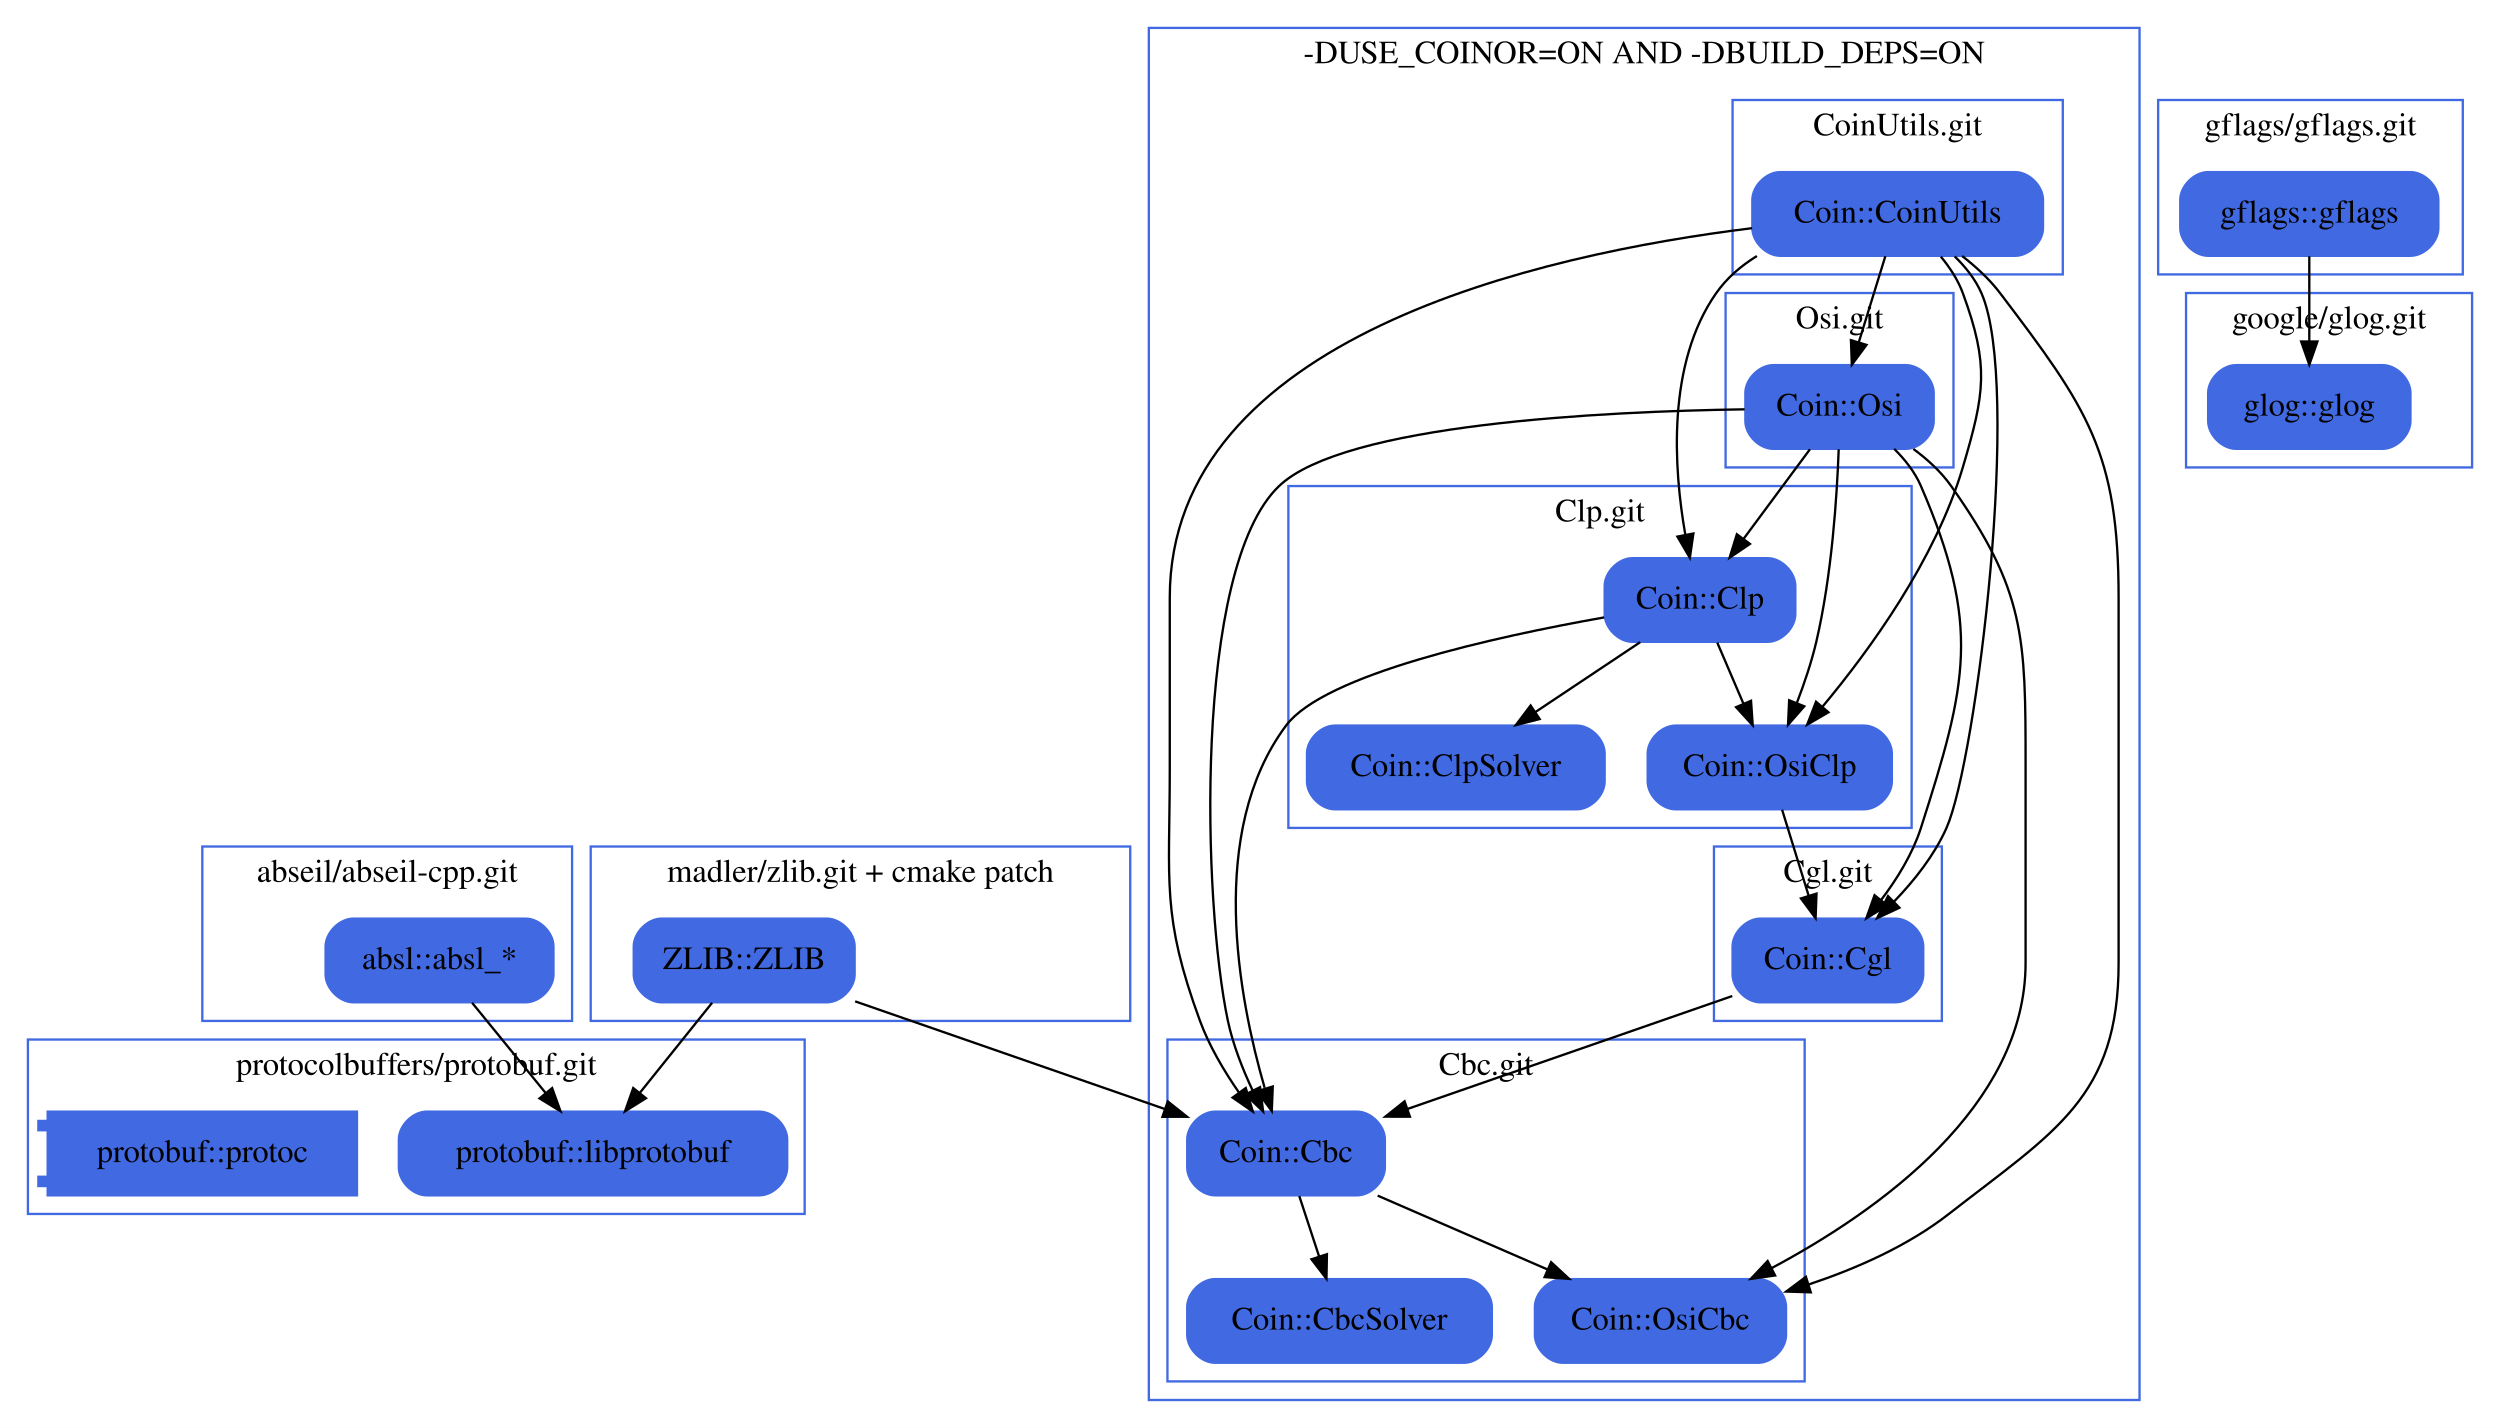
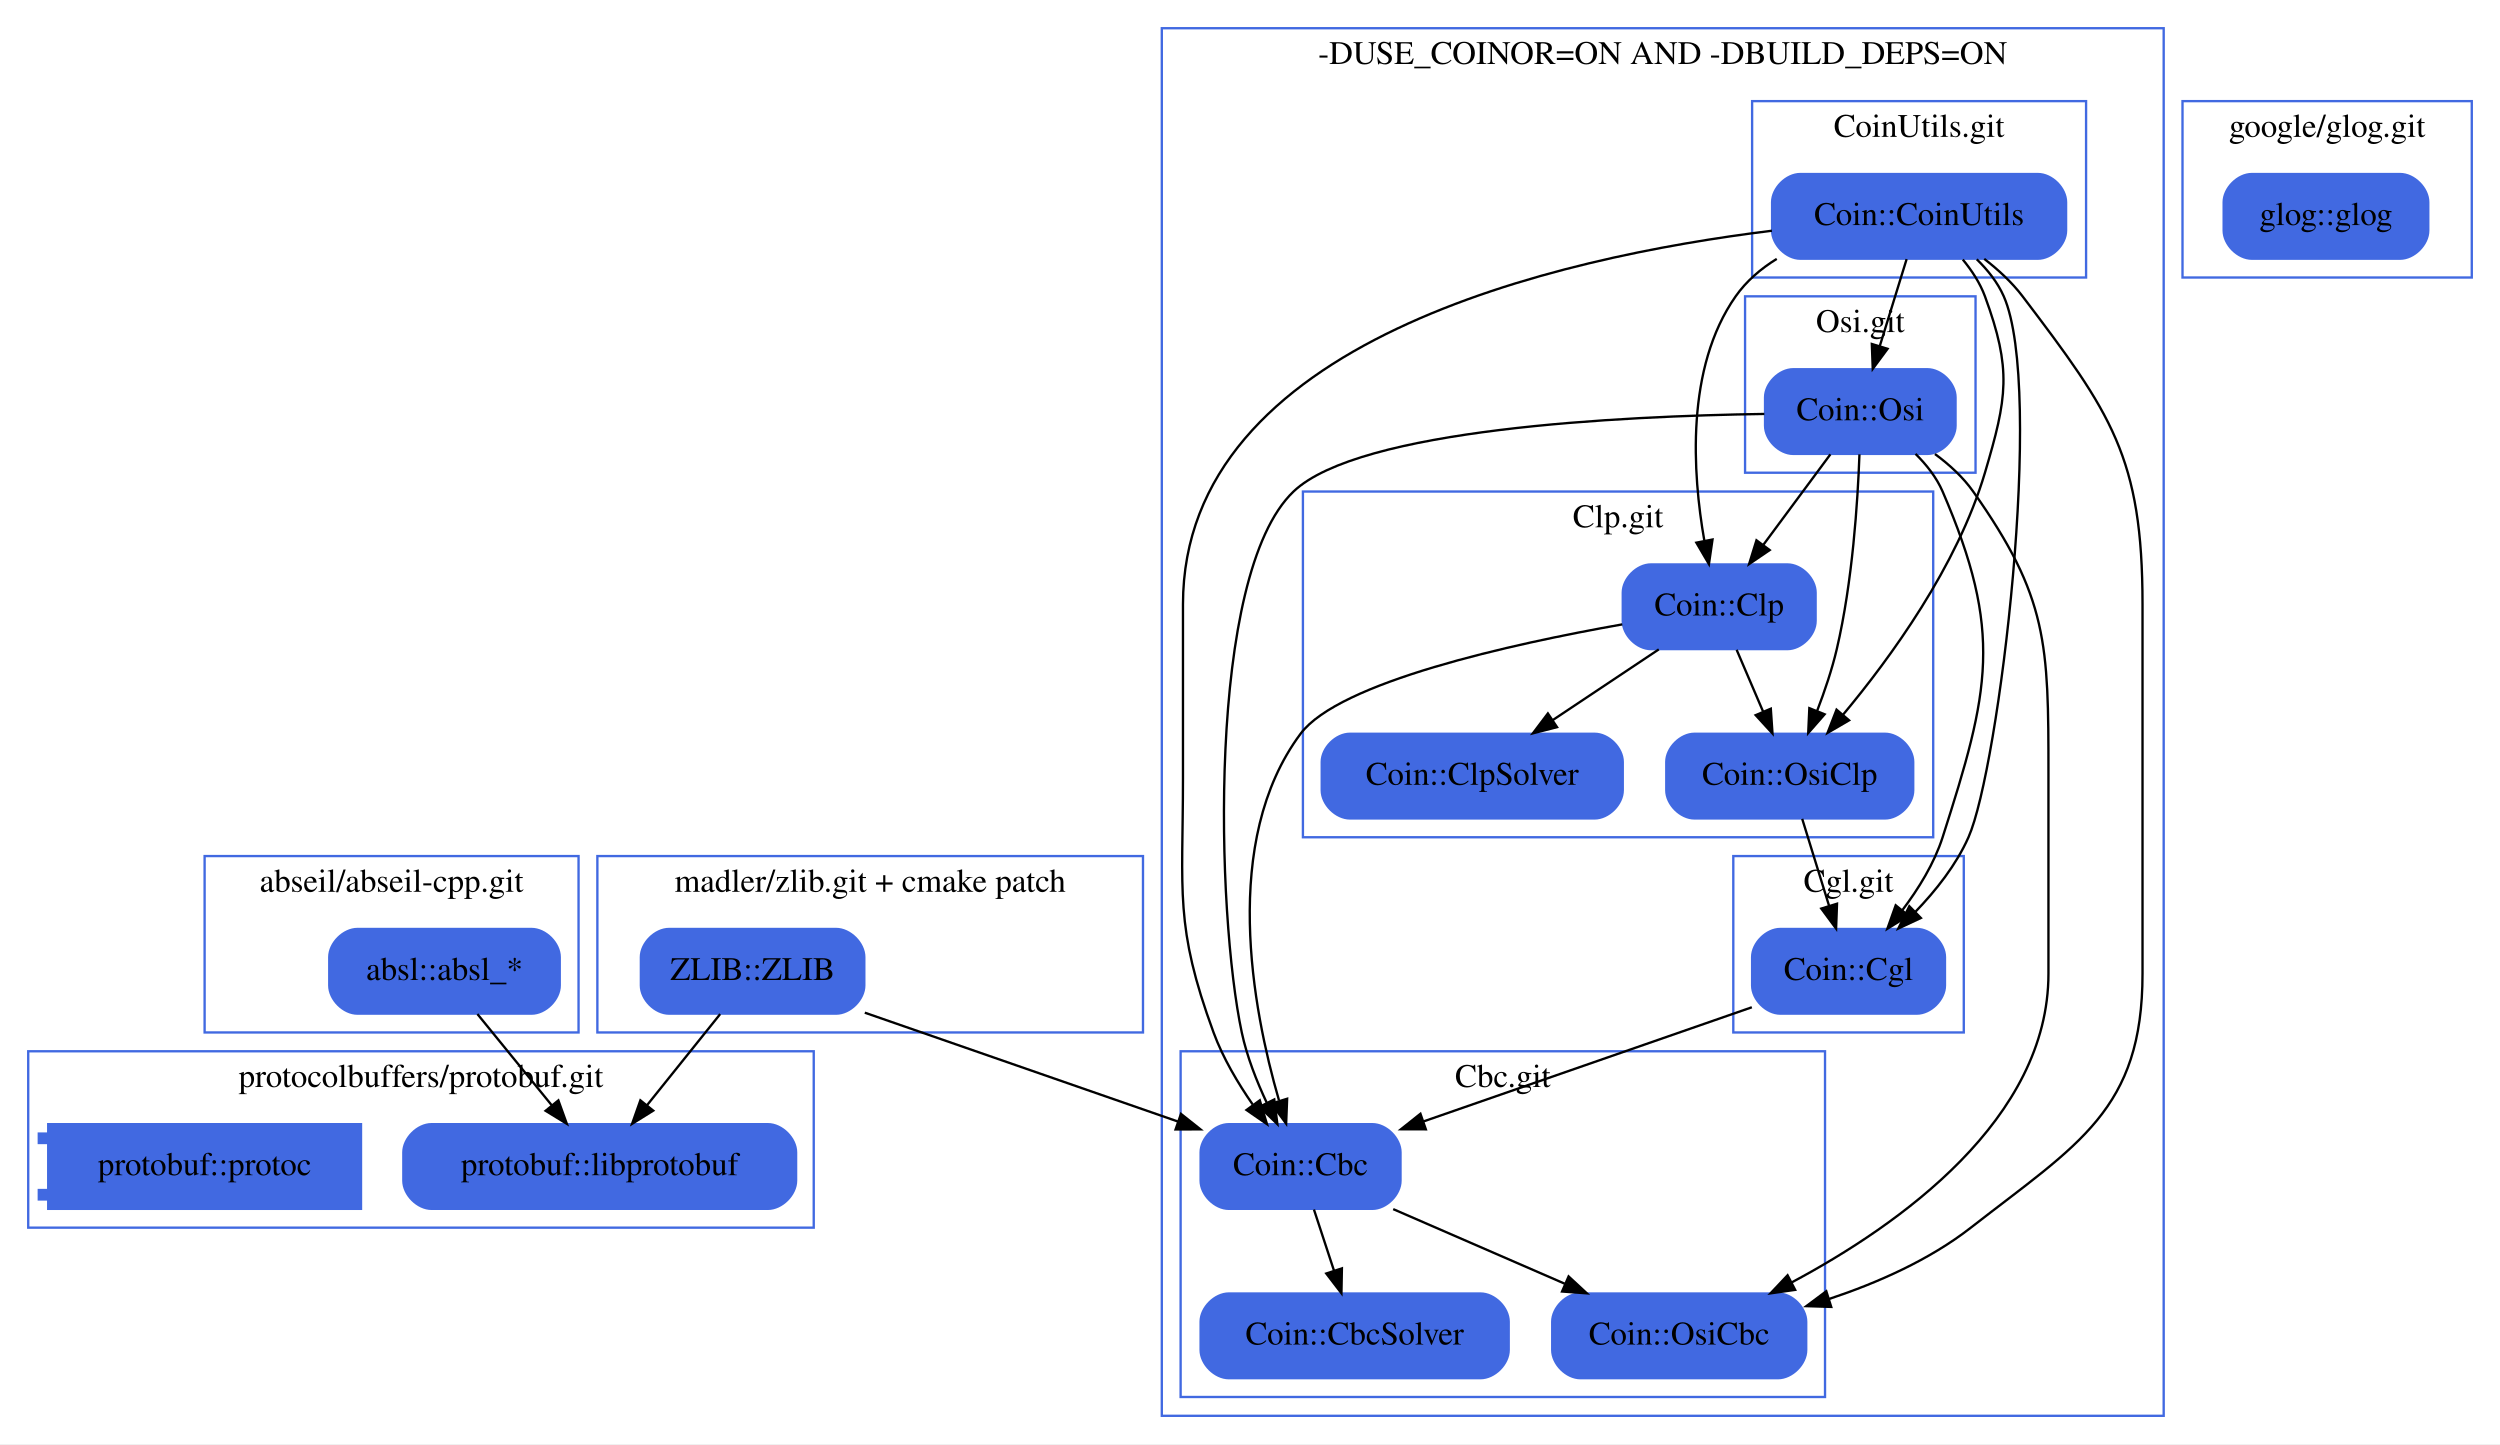
- <svg xmlns="http://www.w3.org/2000/svg" width="1075pt" height="614pt" viewBox="0.00 0.00 1075.00 614.00">
+ <svg xmlns="http://www.w3.org/2000/svg" width="1063pt" height="614pt" viewBox="0.00 0.00 1063.00 614.00">
  <g id="graph0" class="graph" transform="scale(1 1) rotate(0) translate(4 610)">
-     <polygon fill="white" stroke="transparent" points="-4,4 -4,-610 1071,-610 1071,4 -4,4" />
+     <polygon fill="white" stroke="transparent" points="-4,4 -4,-610 1059,-610 1059,4 -4,4" />
    <g id="clust1" class="cluster">
      <polygon fill="none" stroke="royalblue" points="250,-171 250,-246 482,-246 482,-171 250,-171" />
      <text text-anchor="middle" x="366" y="-230.8" font-family="Times,serif" font-size="14.00">madler/zlib.git + cmake patch</text>
    </g>
    <g id="clust2" class="cluster">
      <polygon fill="none" stroke="royalblue" points="83,-171 83,-246 242,-246 242,-171 83,-171" />
      <text text-anchor="middle" x="162.5" y="-230.8" font-family="Times,serif" font-size="14.00">abseil/abseil-cpp.git</text>
    </g>
    <g id="clust3" class="cluster">
-       <polygon fill="none" stroke="royalblue" points="924,-492 924,-567 1055,-567 1055,-492 924,-492" />
-       <text text-anchor="middle" x="989.5" y="-551.8" font-family="Times,serif" font-size="14.00">gflags/gflags.git</text>
+       <polygon fill="none" stroke="royalblue" points="924,-492 924,-567 1047,-567 1047,-492 924,-492" />
+       <text text-anchor="middle" x="985.5" y="-551.8" font-family="Times,serif" font-size="14.00">google/glog.git</text>
    </g>
    <g id="clust4" class="cluster">
-       <polygon fill="none" stroke="royalblue" points="936,-409 936,-484 1059,-484 1059,-409 936,-409" />
-       <text text-anchor="middle" x="997.5" y="-468.8" font-family="Times,serif" font-size="14.00">google/glog.git</text>
-     </g>
-     <g id="clust5" class="cluster">
      <polygon fill="none" stroke="royalblue" points="8,-88 8,-163 342,-163 342,-88 8,-88" />
      <text text-anchor="middle" x="175" y="-147.8" font-family="Times,serif" font-size="14.00">protocolbuffers/protobuf.git</text>
    </g>
-     <g id="clust6" class="cluster">
+     <g id="clust5" class="cluster">
      <polygon fill="none" stroke="royalblue" points="490,-8 490,-598 916,-598 916,-8 490,-8" />
      <text text-anchor="middle" x="703" y="-582.8" font-family="Times,serif" font-size="14.00">-DUSE_COINOR=ON AND -DBUILD_DEPS=ON</text>
    </g>
-     <g id="clust7" class="cluster">
+     <g id="clust6" class="cluster">
      <polygon fill="none" stroke="royalblue" points="741,-492 741,-567 883,-567 883,-492 741,-492" />
      <text text-anchor="middle" x="812" y="-551.8" font-family="Times,serif" font-size="14.00">CoinUtils.git</text>
    </g>
-     <g id="clust8" class="cluster">
+     <g id="clust7" class="cluster">
      <polygon fill="none" stroke="royalblue" points="738,-409 738,-484 836,-484 836,-409 738,-409" />
      <text text-anchor="middle" x="787" y="-468.8" font-family="Times,serif" font-size="14.00">Osi.git</text>
    </g>
-     <g id="clust9" class="cluster">
+     <g id="clust8" class="cluster">
      <polygon fill="none" stroke="royalblue" points="550,-254 550,-401 818,-401 818,-254 550,-254" />
      <text text-anchor="middle" x="684" y="-385.8" font-family="Times,serif" font-size="14.00">Clp.git</text>
    </g>
-     <g id="clust10" class="cluster">
+     <g id="clust9" class="cluster">
      <polygon fill="none" stroke="royalblue" points="733,-171 733,-246 831,-246 831,-171 733,-171" />
      <text text-anchor="middle" x="782" y="-230.8" font-family="Times,serif" font-size="14.00">Cgl.git</text>
    </g>
-     <g id="clust11" class="cluster">
+     <g id="clust10" class="cluster">
      <polygon fill="none" stroke="royalblue" points="498,-16 498,-163 772,-163 772,-16 498,-16" />
      <text text-anchor="middle" x="635" y="-147.8" font-family="Times,serif" font-size="14.00">Cbc.git</text>
    </g>
    <g id="node1" class="node">
      <path fill="royalblue" stroke="royalblue" d="M351.5,-215C351.5,-215 280.5,-215 280.5,-215 274.5,-215 268.5,-209 268.5,-203 268.5,-203 268.5,-191 268.5,-191 268.5,-185 274.5,-179 280.5,-179 280.5,-179 351.5,-179 351.5,-179 357.5,-179 363.5,-185 363.5,-191 363.5,-191 363.5,-203 363.5,-203 363.5,-209 357.5,-215 351.5,-215" />
      <text text-anchor="middle" x="316" y="-193.3" font-family="Times,serif" font-size="14.00">ZLIB::ZLIB</text>
    </g>
-     <g id="node5" class="node">
+     <g id="node4" class="node">
      <path fill="royalblue" stroke="royalblue" d="M322.5,-132C322.5,-132 179.5,-132 179.5,-132 173.5,-132 167.5,-126 167.5,-120 167.5,-120 167.5,-108 167.5,-108 167.5,-102 173.5,-96 179.5,-96 179.5,-96 322.5,-96 322.5,-96 328.5,-96 334.5,-102 334.5,-108 334.5,-108 334.5,-120 334.5,-120 334.5,-126 328.5,-132 322.5,-132" />
      <text text-anchor="middle" x="251" y="-110.3" font-family="Times,serif" font-size="14.00">protobuf::libprotobuf</text>
    </g>
    <g id="edge19" class="edge">
      <path fill="none" stroke="black" d="M302.22,-178.82C293.17,-167.55 281.18,-152.61 271.08,-140.02" />
      <polygon fill="black" stroke="black" points="273.75,-137.76 264.76,-132.15 268.29,-142.14 273.75,-137.76" />
    </g>
-     <g id="node13" class="node">
+     <g id="node12" class="node">
      <path fill="royalblue" stroke="royalblue" d="M579.5,-132C579.5,-132 518.5,-132 518.5,-132 512.5,-132 506.5,-126 506.5,-120 506.5,-120 506.5,-108 506.5,-108 506.5,-102 512.5,-96 518.5,-96 518.5,-96 579.5,-96 579.5,-96 585.5,-96 591.5,-102 591.5,-108 591.5,-108 591.5,-120 591.5,-120 591.5,-126 585.5,-132 579.5,-132" />
      <text text-anchor="middle" x="549" y="-110.3" font-family="Times,serif" font-size="14.00">Coin::Cbc</text>
    </g>
    <g id="edge20" class="edge">
      <path fill="none" stroke="black" d="M363.71,-179.41C402.46,-165.94 457.02,-146.98 496.9,-133.11" />
      <polygon fill="black" stroke="black" points="498.15,-136.38 506.44,-129.79 495.85,-129.77 498.15,-136.38" />
    </g>
    <g id="node2" class="node">
      <path fill="royalblue" stroke="royalblue" d="M222,-215C222,-215 148,-215 148,-215 142,-215 136,-209 136,-203 136,-203 136,-191 136,-191 136,-185 142,-179 148,-179 148,-179 222,-179 222,-179 228,-179 234,-185 234,-191 234,-191 234,-203 234,-203 234,-209 228,-215 222,-215" />
      <text text-anchor="middle" x="185" y="-193.3" font-family="Times,serif" font-size="14.00">absl::absl_*</text>
    </g>
    <g id="edge21" class="edge">
      <path fill="none" stroke="black" d="M199,-178.82C208.18,-167.55 220.35,-152.61 230.61,-140.02" />
      <polygon fill="black" stroke="black" points="233.42,-142.12 237.02,-132.15 227.99,-137.69 233.42,-142.12" />
    </g>
    <g id="node3" class="node">
-       <path fill="royalblue" stroke="royalblue" d="M1032.5,-536C1032.5,-536 945.5,-536 945.5,-536 939.5,-536 933.5,-530 933.5,-524 933.5,-524 933.5,-512 933.5,-512 933.5,-506 939.5,-500 945.5,-500 945.5,-500 1032.5,-500 1032.5,-500 1038.5,-500 1044.5,-506 1044.5,-512 1044.5,-512 1044.5,-524 1044.5,-524 1044.5,-530 1038.5,-536 1032.5,-536" />
-       <text text-anchor="middle" x="989" y="-514.3" font-family="Times,serif" font-size="14.00">gflags::gflags</text>
+       <path fill="royalblue" stroke="royalblue" d="M1016.5,-536C1016.5,-536 953.5,-536 953.5,-536 947.5,-536 941.5,-530 941.5,-524 941.5,-524 941.5,-512 941.5,-512 941.5,-506 947.5,-500 953.5,-500 953.5,-500 1016.5,-500 1016.5,-500 1022.5,-500 1028.5,-506 1028.5,-512 1028.5,-512 1028.5,-524 1028.5,-524 1028.5,-530 1022.5,-536 1016.5,-536" />
+       <text text-anchor="middle" x="985" y="-514.3" font-family="Times,serif" font-size="14.00">glog::glog</text>
    </g>
-     <g id="node4" class="node">
-       <path fill="royalblue" stroke="royalblue" d="M1020.5,-453C1020.5,-453 957.5,-453 957.5,-453 951.5,-453 945.5,-447 945.5,-441 945.5,-441 945.5,-429 945.5,-429 945.5,-423 951.5,-417 957.5,-417 957.5,-417 1020.5,-417 1020.5,-417 1026.5,-417 1032.5,-423 1032.5,-429 1032.5,-429 1032.5,-441 1032.5,-441 1032.5,-447 1026.5,-453 1020.5,-453" />
-       <text text-anchor="middle" x="989" y="-431.3" font-family="Times,serif" font-size="14.00">glog::glog</text>
-     </g>
-     <g id="edge22" class="edge">
-       <path fill="none" stroke="black" d="M989,-499.82C989,-489.19 989,-475.31 989,-463.2" />
-       <polygon fill="black" stroke="black" points="992.5,-463.15 989,-453.15 985.5,-463.15 992.5,-463.15" />
-     </g>
-     <g id="node6" class="node">
+     <g id="node5" class="node">
      <polygon fill="royalblue" stroke="royalblue" points="149.5,-132 16.5,-132 16.5,-128 12.5,-128 12.5,-124 16.5,-124 16.5,-104 12.5,-104 12.5,-100 16.5,-100 16.5,-96 149.5,-96 149.5,-132" />
      <polyline fill="none" stroke="royalblue" points="16.5,-128 20.5,-128 20.5,-124 16.5,-124 " />
      <polyline fill="none" stroke="royalblue" points="16.5,-104 20.5,-104 20.5,-100 16.5,-100 " />
      <text text-anchor="middle" x="83" y="-110.3" font-family="Times,serif" font-size="14.00">protobuf::protoc</text>
    </g>
-     <g id="node7" class="node">
+     <g id="node6" class="node">
      <path fill="royalblue" stroke="royalblue" d="M862.5,-536C862.5,-536 761.5,-536 761.5,-536 755.5,-536 749.5,-530 749.5,-524 749.5,-524 749.5,-512 749.5,-512 749.5,-506 755.5,-500 761.5,-500 761.5,-500 862.5,-500 862.5,-500 868.5,-500 874.5,-506 874.5,-512 874.5,-512 874.5,-524 874.5,-524 874.5,-530 868.5,-536 862.5,-536" />
      <text text-anchor="middle" x="812" y="-514.3" font-family="Times,serif" font-size="14.00">Coin::CoinUtils</text>
    </g>
-     <g id="node8" class="node">
+     <g id="node7" class="node">
      <path fill="royalblue" stroke="royalblue" d="M815.5,-453C815.5,-453 758.5,-453 758.5,-453 752.5,-453 746.5,-447 746.5,-441 746.5,-441 746.5,-429 746.5,-429 746.5,-423 752.5,-417 758.5,-417 758.5,-417 815.5,-417 815.5,-417 821.5,-417 827.5,-423 827.5,-429 827.5,-429 827.5,-441 827.5,-441 827.5,-447 821.5,-453 815.5,-453" />
      <text text-anchor="middle" x="787" y="-431.3" font-family="Times,serif" font-size="14.00">Coin::Osi</text>
    </g>
    <g id="edge1" class="edge">
      <path fill="none" stroke="black" d="M806.7,-499.82C803.38,-489.08 799.04,-475.03 795.28,-462.84" />
      <polygon fill="black" stroke="black" points="798.59,-461.68 792.29,-453.15 791.9,-463.74 798.59,-461.68" />
    </g>
-     <g id="node9" class="node">
+     <g id="node8" class="node">
      <path fill="royalblue" stroke="royalblue" d="M756,-370C756,-370 698,-370 698,-370 692,-370 686,-364 686,-358 686,-358 686,-346 686,-346 686,-340 692,-334 698,-334 698,-334 756,-334 756,-334 762,-334 768,-340 768,-346 768,-346 768,-358 768,-358 768,-364 762,-370 756,-370" />
      <text text-anchor="middle" x="727" y="-348.3" font-family="Times,serif" font-size="14.00">Coin::Clp</text>
    </g>
    <g id="edge2" class="edge">
      <path fill="none" stroke="black" d="M751.47,-499.92C744.67,-495.72 738.56,-490.5 734,-484 712.65,-453.58 715.67,-408.73 720.67,-380.19" />
      <polygon fill="black" stroke="black" points="724.16,-380.6 722.64,-370.12 717.29,-379.26 724.16,-380.6" />
    </g>
-     <g id="node10" class="node">
+     <g id="node9" class="node">
      <path fill="royalblue" stroke="royalblue" d="M797.5,-298C797.5,-298 716.5,-298 716.5,-298 710.5,-298 704.5,-292 704.5,-286 704.5,-286 704.5,-274 704.5,-274 704.5,-268 710.5,-262 716.5,-262 716.5,-262 797.5,-262 797.5,-262 803.5,-262 809.5,-268 809.5,-274 809.5,-274 809.5,-286 809.5,-286 809.5,-292 803.5,-298 797.5,-298" />
      <text text-anchor="middle" x="757" y="-276.3" font-family="Times,serif" font-size="14.00">Coin::OsiClp</text>
    </g>
    <g id="edge4" class="edge">
      <path fill="none" stroke="black" d="M830.57,-499.65C834.42,-494.98 837.93,-489.64 840,-484 851.49,-452.71 849.46,-440.96 840,-409 828.25,-369.3 799.9,-330.35 779.61,-306.05" />
      <polygon fill="black" stroke="black" points="782.22,-303.72 773.07,-298.38 776.9,-308.26 782.22,-303.72" />
    </g>
-     <g id="node12" class="node">
+     <g id="node11" class="node">
      <path fill="royalblue" stroke="royalblue" d="M811,-215C811,-215 753,-215 753,-215 747,-215 741,-209 741,-203 741,-203 741,-191 741,-191 741,-185 747,-179 753,-179 753,-179 811,-179 811,-179 817,-179 823,-185 823,-191 823,-191 823,-203 823,-203 823,-209 817,-215 811,-215" />
      <text text-anchor="middle" x="782" y="-193.3" font-family="Times,serif" font-size="14.00">Coin::Cgl</text>
    </g>
    <g id="edge8" class="edge">
      <path fill="none" stroke="black" d="M836.52,-499.75C841.18,-495.2 845.41,-489.9 848,-484 865.43,-444.39 845.97,-283.24 833,-254 827.79,-242.26 819.14,-231.33 810.42,-222.3" />
      <polygon fill="black" stroke="black" points="812.75,-219.68 803.16,-215.18 807.85,-224.68 812.75,-219.68" />
    </g>
    <g id="edge11" class="edge">
      <path fill="none" stroke="black" d="M749.41,-511.89C658.07,-500.64 499,-464.96 499,-353 499,-353 499,-353 499,-279 499,-230.65 495.34,-216.38 512,-171 515.96,-160.22 522.35,-149.45 528.71,-140.27" />
      <polygon fill="black" stroke="black" points="531.67,-142.15 534.73,-132.01 526.01,-138.03 531.67,-142.15" />
    </g>
-     <g id="node14" class="node">
+     <g id="node13" class="node">
      <path fill="royalblue" stroke="royalblue" d="M752,-60C752,-60 668,-60 668,-60 662,-60 656,-54 656,-48 656,-48 656,-36 656,-36 656,-30 662,-24 668,-24 668,-24 752,-24 752,-24 758,-24 764,-30 764,-36 764,-36 764,-48 764,-48 764,-54 758,-60 752,-60" />
      <text text-anchor="middle" x="710" y="-38.3" font-family="Times,serif" font-size="14.00">Coin::OsiCbc</text>
    </g>
    <g id="edge15" class="edge">
      <path fill="none" stroke="black" d="M839.7,-499.93C845.65,-495.31 851.5,-489.93 856,-484 893.78,-434.23 907,-415.48 907,-353 907,-353 907,-353 907,-196 907,-138.06 879.69,-123.63 834,-88 816.46,-74.32 794.38,-64.55 773.73,-57.68" />
      <polygon fill="black" stroke="black" points="774.64,-54.3 764.05,-54.63 772.54,-60.97 774.64,-54.3" />
    </g>
    <g id="edge3" class="edge">
      <path fill="none" stroke="black" d="M774.28,-416.82C766,-405.65 755.07,-390.9 745.8,-378.38" />
      <polygon fill="black" stroke="black" points="748.47,-376.11 739.71,-370.15 742.85,-380.27 748.47,-376.11" />
    </g>
    <g id="edge5" class="edge">
      <path fill="none" stroke="black" d="M786.64,-416.79C785.91,-396.69 783.69,-362.54 777,-334 774.96,-325.29 771.84,-316.07 768.67,-307.81" />
      <polygon fill="black" stroke="black" points="771.83,-306.28 764.85,-298.31 765.33,-308.89 771.83,-306.28" />
    </g>
    <g id="edge9" class="edge">
      <path fill="none" stroke="black" d="M810.49,-417C815.16,-412.38 819.42,-406.98 822,-401 847.89,-341.01 841.94,-316.22 822,-254 818.43,-242.85 811.73,-232.03 804.82,-222.92" />
      <polygon fill="black" stroke="black" points="807.5,-220.67 798.5,-215.08 802.05,-225.06 807.5,-220.67" />
    </g>
    <g id="edge12" class="edge">
      <path fill="none" stroke="black" d="M746.2,-433.99C685.09,-433.08 573.95,-427.68 546,-401 508.86,-365.54 513.3,-221.22 524,-171 526.17,-160.8 530.35,-150.2 534.67,-141.01" />
      <polygon fill="black" stroke="black" points="537.82,-142.52 539.15,-132.01 531.56,-139.4 537.82,-142.52" />
    </g>
    <g id="edge16" class="edge">
      <path fill="none" stroke="black" d="M818.74,-416.95C824.85,-412.45 830.69,-407.11 835,-401 866.83,-355.9 867,-336.2 867,-281 867,-281 867,-281 867,-196 867,-134.27 803.98,-89.35 757.8,-64.71" />
      <polygon fill="black" stroke="black" points="759.3,-61.55 748.81,-60.06 756.08,-67.76 759.3,-61.55" />
    </g>
    <g id="edge6" class="edge">
      <path fill="none" stroke="black" d="M734.42,-333.7C737.79,-325.81 741.87,-316.3 745.62,-307.55" />
      <polygon fill="black" stroke="black" points="748.95,-308.67 749.67,-298.1 742.51,-305.92 748.95,-308.67" />
    </g>
-     <g id="node11" class="node">
+     <g id="node10" class="node">
      <path fill="royalblue" stroke="royalblue" d="M674,-298C674,-298 570,-298 570,-298 564,-298 558,-292 558,-286 558,-286 558,-274 558,-274 558,-268 564,-262 570,-262 570,-262 674,-262 674,-262 680,-262 686,-268 686,-274 686,-274 686,-286 686,-286 686,-292 680,-298 674,-298" />
      <text text-anchor="middle" x="622" y="-276.3" font-family="Times,serif" font-size="14.00">Coin::ClpSolver</text>
    </g>
    <g id="edge7" class="edge">
      <path fill="none" stroke="black" d="M701.31,-333.88C687.71,-324.81 670.83,-313.55 656.14,-303.76" />
      <polygon fill="black" stroke="black" points="658.05,-300.82 647.78,-298.19 654.16,-306.65 658.05,-300.82" />
    </g>
    <g id="edge13" class="edge">
      <path fill="none" stroke="black" d="M685.78,-344.51C638.5,-336.13 565.38,-319.97 549,-298 514.98,-252.37 528.57,-180.98 539.8,-142.23" />
      <polygon fill="black" stroke="black" points="543.29,-142.81 542.87,-132.22 536.59,-140.76 543.29,-142.81" />
    </g>
    <g id="edge10" class="edge">
      <path fill="none" stroke="black" d="M762.3,-261.82C765.62,-251.08 769.96,-237.03 773.72,-224.84" />
      <polygon fill="black" stroke="black" points="777.1,-225.74 776.71,-215.15 770.41,-223.68 777.1,-225.74" />
    </g>
    <g id="edge14" class="edge">
      <path fill="none" stroke="black" d="M740.88,-181.71C701.97,-168.18 643.41,-147.82 601.22,-133.15" />
      <polygon fill="black" stroke="black" points="602.27,-129.81 591.68,-129.84 599.97,-136.43 602.27,-129.81" />
    </g>
    <g id="edge17" class="edge">
      <path fill="none" stroke="black" d="M588.39,-95.88C610.39,-86.31 638.01,-74.3 661.36,-64.15" />
      <polygon fill="black" stroke="black" points="662.97,-67.27 670.74,-60.07 660.18,-60.85 662.97,-67.27" />
    </g>
-     <g id="node15" class="node">
+     <g id="node14" class="node">
      <path fill="royalblue" stroke="royalblue" d="M625.5,-60C625.5,-60 518.5,-60 518.5,-60 512.5,-60 506.5,-54 506.5,-48 506.5,-48 506.5,-36 506.5,-36 506.5,-30 512.5,-24 518.5,-24 518.5,-24 625.5,-24 625.5,-24 631.5,-24 637.5,-30 637.5,-36 637.5,-36 637.5,-48 637.5,-48 637.5,-54 631.5,-60 625.5,-60" />
      <text text-anchor="middle" x="572" y="-38.3" font-family="Times,serif" font-size="14.00">Coin::CbcSolver</text>
    </g>
    <g id="edge18" class="edge">
      <path fill="none" stroke="black" d="M554.69,-95.7C557.25,-87.9 560.33,-78.51 563.18,-69.83" />
      <polygon fill="black" stroke="black" points="566.58,-70.7 566.38,-60.1 559.93,-68.51 566.58,-70.7" />
    </g>
  </g>
</svg>
